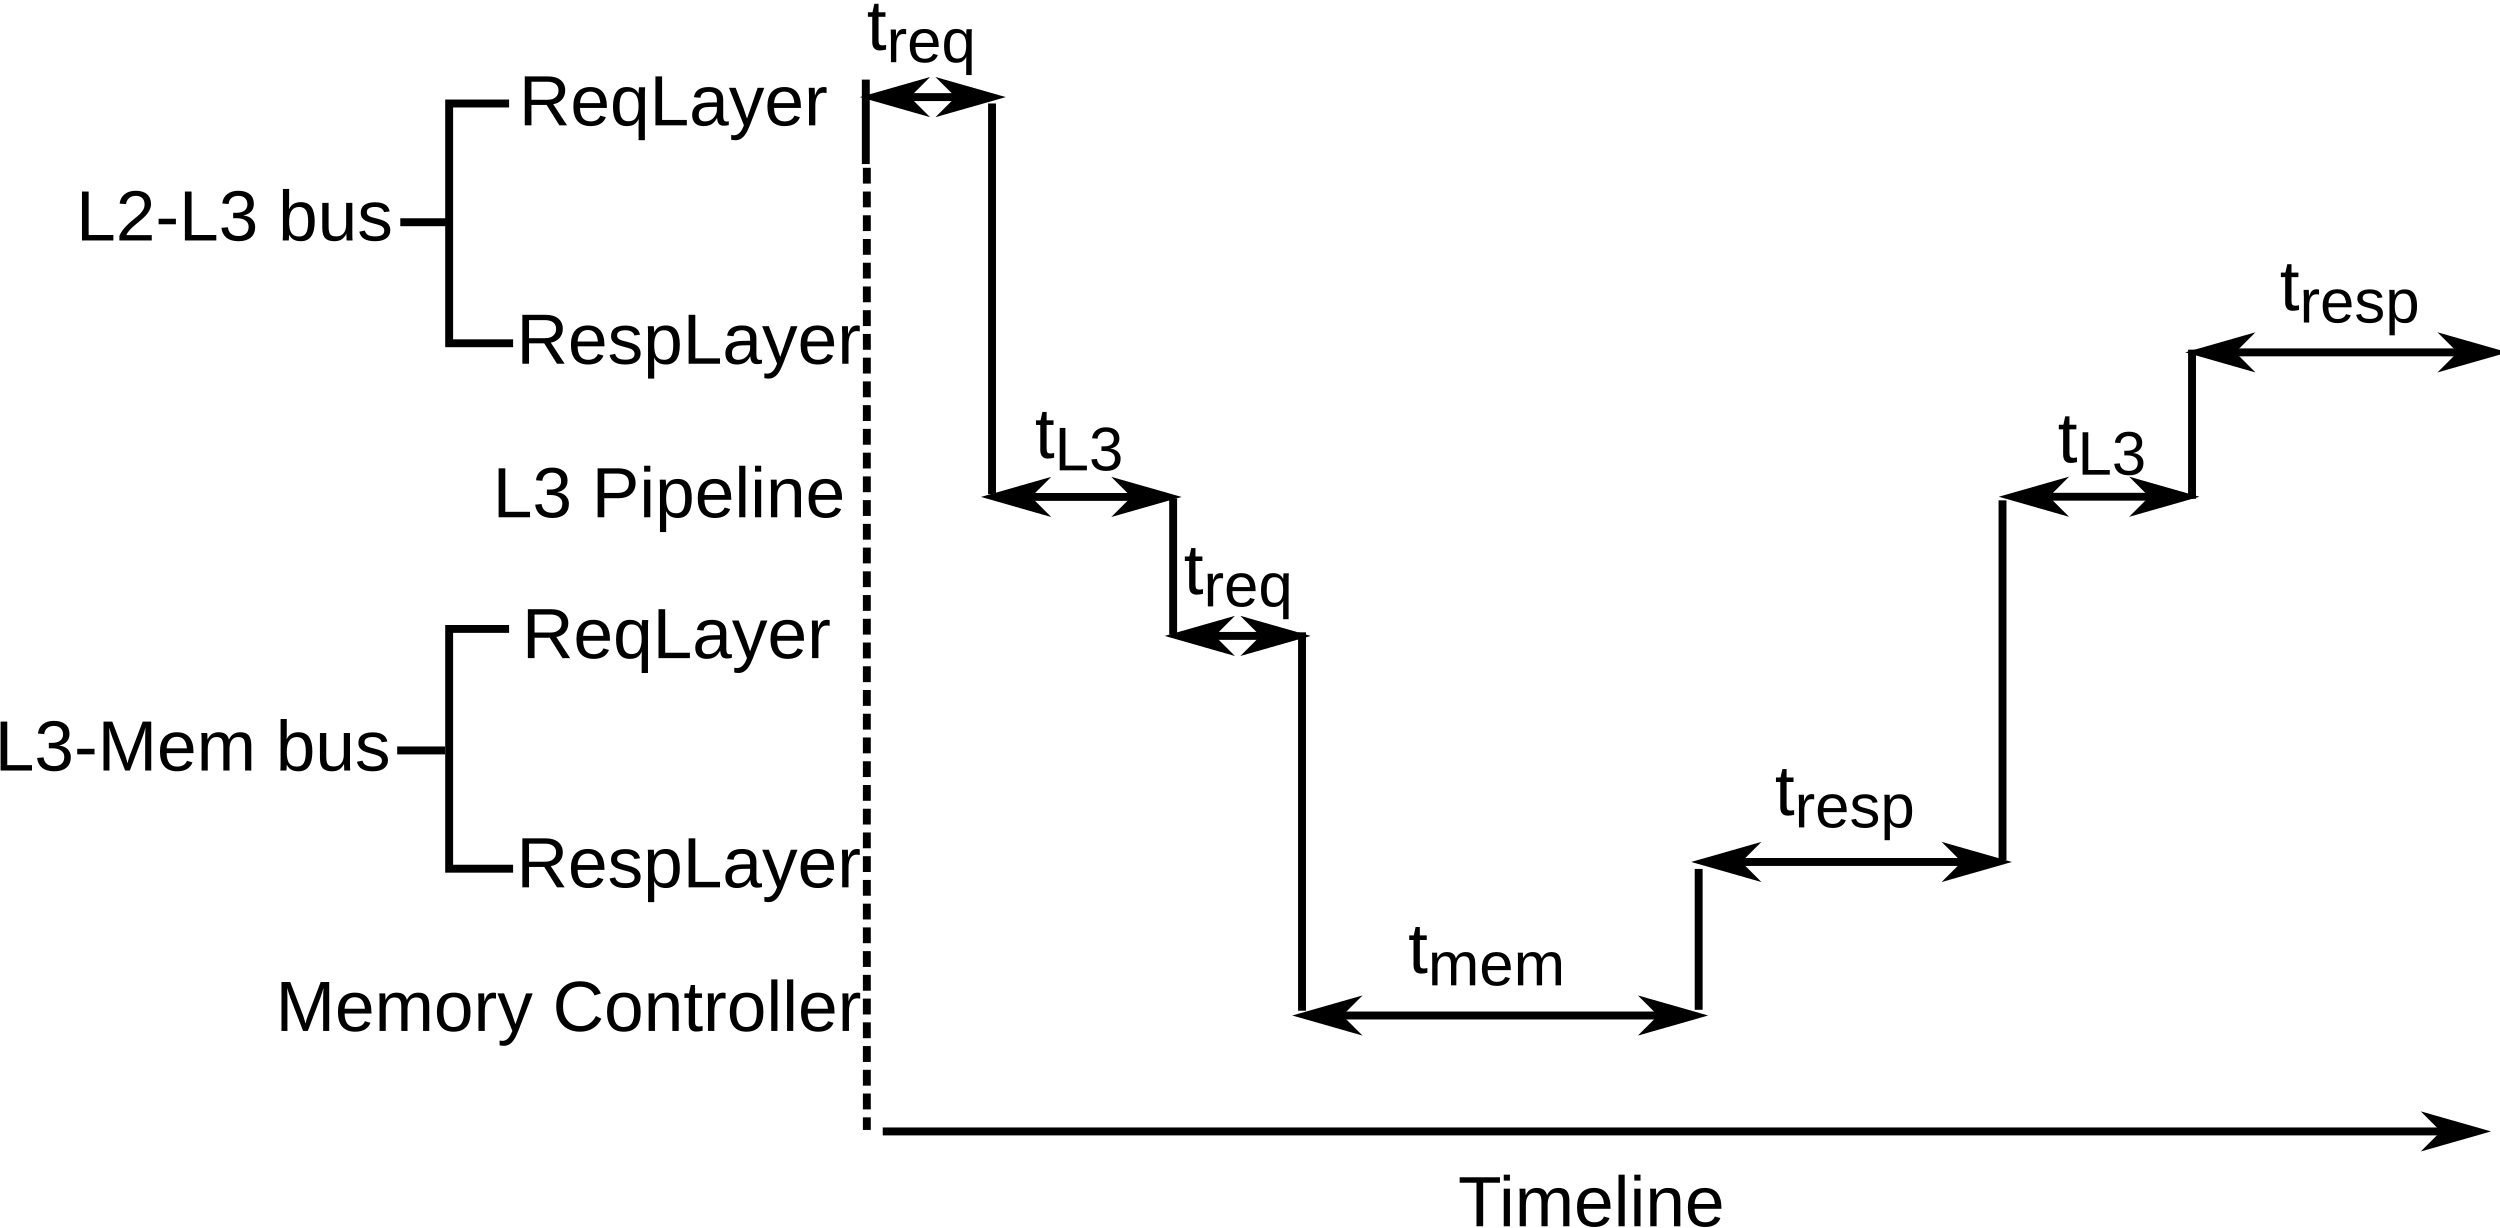
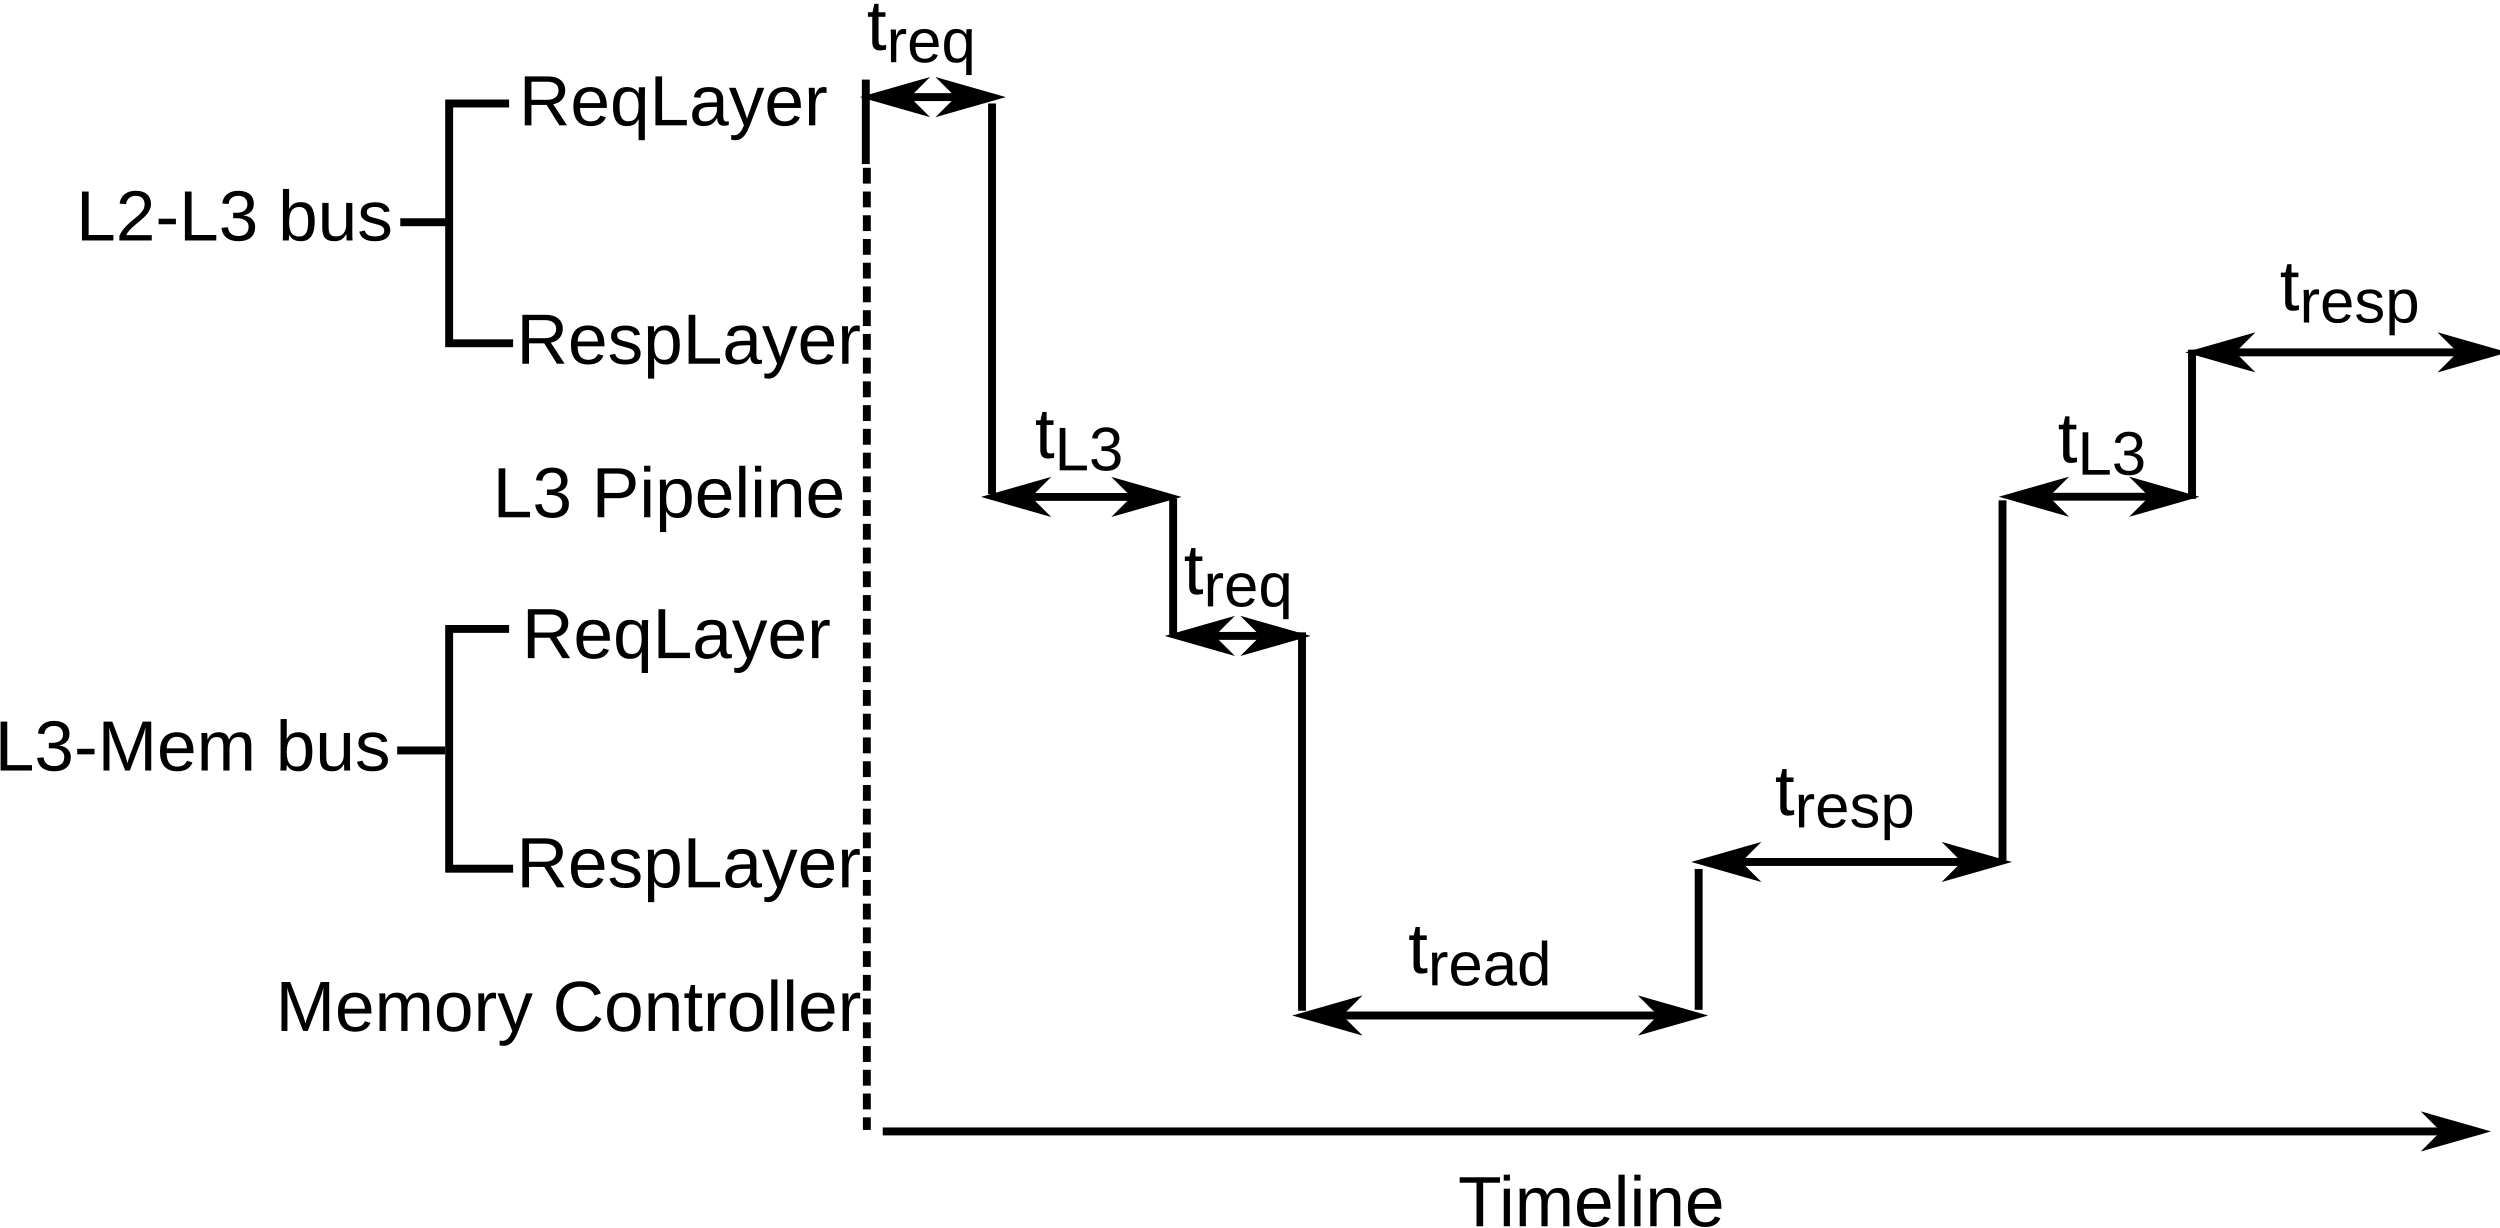
<svg xmlns="http://www.w3.org/2000/svg" width="315.948" height="155.078" id="svg3863" version="1.1">
  <defs id="defs3865">
    <marker orient="auto" refY="0" refX="0" id="Arrow1Mstart" style="overflow:visible">
      <path id="path4554" d="M 0,0 5,-5 -12.5,0 5,5 0,0 z" style="fill-rule:evenodd;stroke:#000000;stroke-width:1pt;marker-start:none" transform="matrix(0.4,0,0,0.4,4,0)" />
    </marker>
    <marker orient="auto" refY="0" refX="0" id="Arrow1Mend" style="overflow:visible">
      <path id="path4557" d="M 0,0 5,-5 -12.5,0 5,5 0,0 z" style="fill-rule:evenodd;stroke:#000000;stroke-width:1pt;marker-start:none" transform="matrix(-0.4,0,0,-0.4,-4,0)" />
    </marker>
    <marker orient="auto" refY="0" refX="0" id="Arrow1Mstart-1" style="overflow:visible">
      <path id="path4554-6" d="M 0,0 5,-5 -12.5,0 5,5 0,0 z" style="fill-rule:evenodd;stroke:#000000;stroke-width:1pt;marker-start:none" transform="matrix(0.4,0,0,0.4,4,0)" />
    </marker>
    <marker orient="auto" refY="0" refX="0" id="Arrow1Mend-8" style="overflow:visible">
      <path id="path4557-7" d="M 0,0 5,-5 -12.5,0 5,5 0,0 z" style="fill-rule:evenodd;stroke:#000000;stroke-width:1pt;marker-start:none" transform="matrix(-0.4,0,0,-0.4,-4,0)" />
    </marker>
  </defs>
  <g id="layer1" transform="translate(-55.22732,157.5231)" style="display:inline">
    <text xml:space="preserve" style="font-size:9px;font-style:normal;font-variant:normal;font-weight:normal;font-stretch:normal;text-align:start;line-height:125%;letter-spacing:0px;word-spacing:0px;writing-mode:lr-tb;text-anchor:start;fill:#000000;fill-opacity:1;stroke:none;font-family:Arial;-inkscape-font-specification:Arial" x="64.851" y="-127.133" id="text3871">
      <tspan id="tspan3873" x="64.851" y="-127.133" style="font-size:9px">L2-L3 bus</tspan>
    </text>
    <text id="text3875" y="-141.681" x="120.813" style="font-size:9px;font-style:normal;font-variant:normal;font-weight:normal;font-stretch:normal;text-align:start;line-height:125%;letter-spacing:0px;word-spacing:0px;writing-mode:lr-tb;text-anchor:start;fill:#000000;fill-opacity:1;stroke:none;font-family:Arial;-inkscape-font-specification:Arial" xml:space="preserve">
      <tspan style="font-size:9px" y="-141.681" x="120.813" id="tspan3877">ReqLayer</tspan>
    </text>
    <text xml:space="preserve" style="font-size:9px;font-style:normal;font-variant:normal;font-weight:normal;font-stretch:normal;text-align:start;line-height:125%;letter-spacing:0px;word-spacing:0px;writing-mode:lr-tb;text-anchor:start;fill:#000000;fill-opacity:1;stroke:none;font-family:Arial;-inkscape-font-specification:Arial" x="120.509" y="-111.55" id="text3879">
      <tspan id="tspan3881" x="120.509" y="-111.55" style="font-size:9px">RespLayer</tspan>
    </text>
    <path style="fill:none;stroke:#000000;stroke-width:1;stroke-linecap:butt;stroke-linejoin:miter;stroke-opacity:1;stroke-miterlimit:4;stroke-dasharray:none" d="m 119.567,-144.446 c 0,0 0,0 -7.576,0 0,30.305 0,30.305 0,30.305 8.081,0 8.081,0 8.081,0" id="path3911" />
    <path style="fill:none;stroke:#000000;stroke-width:1;stroke-linecap:butt;stroke-linejoin:miter;stroke-miterlimit:4;stroke-opacity:1;stroke-dasharray:none;marker-end:url(#Arrow1Mend)" d="m 166.787,-14.535 c 201.283,0 201.283,0 201.283,0" id="path4543" />
    <text xml:space="preserve" x="253.324" y="-102.318" id="text5383" transform="scale(0.7218563,1.385317)" style="font-size:9.005px">
      <tspan id="tspan5385" x="253.324" y="-102.318" />
    </text>
    <path style="fill:none;stroke:#000000;stroke-width:1;stroke-linecap:butt;stroke-linejoin:miter;stroke-opacity:1;stroke-miterlimit:4;stroke-dasharray:none" d="m 164.647,-147.461 c 0,10.675 0,10.675 0,10.675" id="path5403" />
    <path id="path5405" d="m 180.599,-144.447 c 0,49.37 0,49.37 0,49.37" style="fill:none;stroke:#000000;stroke-width:1;stroke-linecap:butt;stroke-linejoin:miter;stroke-miterlimit:4;stroke-opacity:1;stroke-dasharray:none" />
    <path id="path5407" d="m 203.489,-94.542 c 0,17.222 0,17.222 0,17.222" style="fill:none;stroke:#000000;stroke-width:1;stroke-linecap:butt;stroke-linejoin:miter;stroke-miterlimit:4;stroke-opacity:1;stroke-dasharray:none" />
    <text id="text5419" y="305.651" x="284.18" style="font-size:12px;font-style:normal;font-variant:normal;font-weight:normal;font-stretch:normal;text-align:start;line-height:125%;letter-spacing:0px;word-spacing:0px;writing-mode:lr-tb;text-anchor:start;fill:#000000;fill-opacity:1;stroke:none;font-family:Arial;-inkscape-font-specification:Arial" xml:space="preserve">
      <tspan y="305.651" x="284.18" id="tspan3540" />
      <tspan y="320.651" x="284.18" id="tspan3544" />
      <tspan y="335.651" x="284.18" id="tspan3546" />
      <tspan y="350.651" x="284.18" id="tspan3548" />
    </text>
    <path id="path5425" d="m 164.778,-136.319 c 0,121.596 0,121.596 0,121.596" style="fill:none;stroke:#000000;stroke-width:1;stroke-linecap:butt;stroke-linejoin:miter;stroke-miterlimit:4;stroke-opacity:1;stroke-dasharray:2,1;stroke-dashoffset:0" />
    <path id="path5658" d="m 165.854,-145.253 c 14.513,0 14.513,0 14.513,0" style="fill:none;stroke:#000000;stroke-width:1;stroke-linecap:butt;stroke-linejoin:miter;stroke-miterlimit:4;stroke-opacity:1;stroke-dasharray:none;marker-start:url(#Arrow1Mstart);marker-end:url(#Arrow1Mend)" />
    <path style="fill:none;stroke:#000000;stroke-width:1;stroke-linecap:butt;stroke-linejoin:miter;stroke-miterlimit:4;stroke-opacity:1;stroke-dasharray:none;marker-start:url(#Arrow1Mstart);marker-end:url(#Arrow1Mend)" d="m 181.168,-94.721 c 21.415,0 21.415,0 21.415,0" id="path6180" />
    <text id="text6184" y="-92.152" x="117.509" style="font-size:9px;font-style:normal;font-variant:normal;font-weight:normal;font-stretch:normal;text-align:start;line-height:125%;letter-spacing:0px;word-spacing:0px;writing-mode:lr-tb;text-anchor:start;fill:#000000;fill-opacity:1;stroke:none;font-family:Arial;-inkscape-font-specification:Arial" xml:space="preserve">
      <tspan style="font-size:9px" y="-92.152" x="117.509" id="tspan6186">L3 Pipeline</tspan>
    </text>
    <path style="fill:none;stroke:#000000;stroke-width:1;stroke-linecap:butt;stroke-linejoin:miter;stroke-miterlimit:4;stroke-opacity:1;stroke-dasharray:none;marker-start:url(#Arrow1Mstart);marker-end:url(#Arrow1Mend)" d="m 220.51,-29.185 c 48.623,0 48.623,0 48.623,0" id="path6188" />
    <path style="fill:none;stroke:#000000;stroke-width:1;stroke-linecap:butt;stroke-linejoin:miter;stroke-miterlimit:4;stroke-opacity:1;stroke-dasharray:none;marker-start:url(#Arrow1Mstart);marker-end:url(#Arrow1Mend)" d="m 204.382,-77.156 c 14.513,0 14.513,0 14.513,0" id="path3240" />
    <text id="text4379" y="-60.142" x="54.568" style="font-size:9px;font-style:normal;font-variant:normal;font-weight:normal;font-stretch:normal;text-align:start;line-height:125%;letter-spacing:0px;word-spacing:0px;writing-mode:lr-tb;text-anchor:start;fill:#000000;fill-opacity:1;stroke:none;font-family:Arial;-inkscape-font-specification:Arial" xml:space="preserve">
      <tspan style="font-size:9px" y="-60.142" x="54.568" id="tspan4405">L3-Mem bus</tspan>
    </text>
    <text xml:space="preserve" style="font-size:9px;font-style:normal;font-variant:normal;font-weight:normal;font-stretch:normal;text-align:start;line-height:125%;letter-spacing:0px;word-spacing:0px;writing-mode:lr-tb;text-anchor:start;fill:#000000;fill-opacity:1;stroke:none;font-family:Arial;-inkscape-font-specification:Arial" x="121.204" y="-74.347" id="text4383">
      <tspan id="tspan4385" x="121.204" y="-74.347" style="font-size:9px">ReqLayer</tspan>
    </text>
    <text id="text4387" y="-45.387" x="120.509" style="font-size:9px;font-style:normal;font-variant:normal;font-weight:normal;font-stretch:normal;text-align:start;line-height:125%;letter-spacing:0px;word-spacing:0px;writing-mode:lr-tb;text-anchor:start;fill:#000000;fill-opacity:1;stroke:none;font-family:Arial;-inkscape-font-specification:Arial" xml:space="preserve">
      <tspan style="font-size:9px" y="-45.387" x="120.509" id="tspan4389">RespLayer</tspan>
    </text>
    <path id="path4393" d="m 111.485,-62.687 c -6.061,0 -6.061,0 -6.061,0" style="fill:none;stroke:#000000;stroke-width:1px;stroke-linecap:butt;stroke-linejoin:miter;stroke-opacity:1" />
    <text id="text4409" y="-27.23" x="90.065" style="font-size:9px;font-style:normal;font-variant:normal;font-weight:normal;font-stretch:normal;text-align:start;line-height:125%;letter-spacing:0px;word-spacing:0px;writing-mode:lr-tb;text-anchor:start;fill:#000000;fill-opacity:1;stroke:none;font-family:Arial;-inkscape-font-specification:Arial" xml:space="preserve">
      <tspan style="font-size:9px" y="-27.23" x="90.065" id="tspan4411">Memory Controller</tspan>
      <tspan style="font-size:9px" y="-15.98" x="90.065" id="tspan4413" />
    </text>
    <path style="fill:none;stroke:#000000;stroke-width:1;stroke-linecap:butt;stroke-linejoin:miter;stroke-miterlimit:4;stroke-opacity:1;stroke-dasharray:none" d="m 269.903,-47.707 c 0,17.801 0,17.801 0,17.801" id="path4445" />
    <path style="fill:none;stroke:#000000;stroke-width:1;stroke-linecap:butt;stroke-linejoin:miter;stroke-miterlimit:4;stroke-opacity:1;stroke-dasharray:none;marker-start:url(#Arrow1Mstart);marker-end:url(#Arrow1Mend)" d="m 270.924,-48.59 c 36.597,0 36.597,0 36.597,0" id="path6188-6" />
    <path id="path4487" d="m 219.776,-77.609 c 0,47.819 0,47.819 0,47.819" style="fill:none;stroke:#000000;stroke-width:1;stroke-linecap:butt;stroke-linejoin:miter;stroke-miterlimit:4;stroke-opacity:1;stroke-dasharray:none" />
    <path id="path4508" d="m 309.803,-94.746 c 21.415,0 21.415,0 21.415,0" style="fill:none;stroke:#000000;stroke-width:1;stroke-linecap:butt;stroke-linejoin:miter;stroke-miterlimit:4;stroke-opacity:1;stroke-dasharray:none;marker-start:url(#Arrow1Mstart);marker-end:url(#Arrow1Mend)" />
    <path style="fill:none;stroke:#000000;stroke-width:1;stroke-linecap:butt;stroke-linejoin:miter;stroke-miterlimit:4;stroke-opacity:1;stroke-dasharray:none" d="m 308.304,-94.295 c 0,45.455 0,45.455 0,45.455" id="path4510" />
    <path id="path4546" d="m 333.358,-112.991 c 36.828,0 36.828,0 36.828,0" style="fill:none;stroke:#000000;stroke-width:1;stroke-linecap:butt;stroke-linejoin:miter;stroke-miterlimit:4;stroke-opacity:1;stroke-dasharray:none;marker-start:url(#Arrow1Mstart);marker-end:url(#Arrow1Mend)" />
    <path id="path5072" d="m 332.254,-113.334 c 0,18.847 0,18.847 0,18.847" style="fill:none;stroke:#000000;stroke-width:1;stroke-linecap:butt;stroke-linejoin:miter;stroke-miterlimit:4;stroke-opacity:1;stroke-dasharray:none" />
    <text xml:space="preserve" style="font-size:9px;font-style:normal;font-variant:normal;font-weight:normal;font-stretch:normal;text-align:start;line-height:125%;letter-spacing:0px;word-spacing:0px;writing-mode:lr-tb;text-anchor:start;fill:#000000;fill-opacity:1;stroke:none;font-family:Droid Serif;-inkscape-font-specification:Droid Serif" x="164.775" y="-151.226" id="text22435">
      <tspan id="tspan22437" x="164.775" y="-151.226" style="font-size:9px;font-style:normal;font-variant:normal;font-weight:normal;font-stretch:normal;font-family:Arial;-inkscape-font-specification:Arial">t<tspan style="font-size:7.8px;baseline-shift:sub" id="tspan22441">req</tspan>
      </tspan>
    </text>
    <text id="text22443" y="-99.648" x="186.011" style="font-size:9px;font-style:normal;font-variant:normal;font-weight:normal;font-stretch:normal;text-align:start;line-height:125%;letter-spacing:0px;word-spacing:0px;writing-mode:lr-tb;text-anchor:start;fill:#000000;fill-opacity:1;stroke:none;font-family:Droid Serif;-inkscape-font-specification:Droid Serif" xml:space="preserve">
      <tspan style="font-size:9px;font-style:normal;font-variant:normal;font-weight:normal;font-stretch:normal;font-family:Arial;-inkscape-font-specification:Arial" y="-99.648" x="186.011" id="tspan22445">t<tspan id="tspan22447" style="font-size:7.8px;baseline-shift:sub">L3</tspan>
      </tspan>
    </text>
    <text id="text22455" y="-34.558" x="233.181" style="font-size:9px;font-style:normal;font-variant:normal;font-weight:normal;font-stretch:normal;text-align:start;line-height:125%;letter-spacing:0px;word-spacing:0px;writing-mode:lr-tb;text-anchor:start;fill:#000000;fill-opacity:1;stroke:none;font-family:Droid Serif;-inkscape-font-specification:Droid Serif" xml:space="preserve">
-       <tspan style="font-size:9px;font-style:normal;font-variant:normal;font-weight:normal;font-stretch:normal;font-family:Arial;-inkscape-font-specification:Arial" y="-34.558" x="233.181" id="tspan22457">t<tspan id="tspan22459" style="font-size:7.8px;baseline-shift:sub">mem</tspan>
+       <tspan style="font-size:9px;font-style:normal;font-variant:normal;font-weight:normal;font-stretch:normal;font-family:Arial;-inkscape-font-specification:Arial" y="-34.558" x="233.181" id="tspan22457">t<tspan id="tspan22459" style="font-size:7.8px;baseline-shift:sub">read</tspan>
      </tspan>
    </text>
    <text xml:space="preserve" style="font-size:9px;font-style:normal;font-variant:normal;font-weight:normal;font-stretch:normal;text-align:start;line-height:125%;letter-spacing:0px;word-spacing:0px;writing-mode:lr-tb;text-anchor:start;fill:#000000;fill-opacity:1;stroke:none;font-family:Droid Serif;-inkscape-font-specification:Droid Serif" x="343.338" y="-118.324" id="text22473">
      <tspan id="tspan22475" x="343.338" y="-118.324" style="font-size:9px;font-style:normal;font-variant:normal;font-weight:normal;font-stretch:normal;font-family:Arial;-inkscape-font-specification:Arial">t<tspan style="font-size:7.8px;baseline-shift:sub" id="tspan22477">resp</tspan>
      </tspan>
    </text>
    <text xml:space="preserve" style="font-size:9px;font-style:normal;font-variant:normal;font-weight:normal;font-stretch:normal;text-align:start;line-height:125%;letter-spacing:0px;word-spacing:0px;writing-mode:lr-tb;text-anchor:start;fill:#000000;fill-opacity:1;stroke:none;font-family:Droid Serif;-inkscape-font-specification:Droid Serif" x="239.498" y="-2.551" id="text23011">
      <tspan id="tspan23013" x="239.498" y="-2.551" style="font-size:9px;font-style:normal;font-variant:normal;font-weight:normal;font-stretch:normal;font-family:Arial;-inkscape-font-specification:Arial">Timeline</tspan>
    </text>
    <path style="fill:none;stroke:#000000;stroke-width:1px;stroke-linecap:butt;stroke-linejoin:miter;stroke-opacity:1" d="m 111.876,-129.437 c -6.061,0 -6.061,0 -6.061,0" id="path3058" />
    <path id="path3060" d="m 119.567,-78.04 c 0,0 0,0 -7.576,0 0,30.305 0,30.305 0,30.305 8.081,0 8.081,0 8.081,0" style="fill:none;stroke:#000000;stroke-width:1;stroke-linecap:butt;stroke-linejoin:miter;stroke-opacity:1;stroke-miterlimit:4;stroke-dasharray:none" />
    <text xml:space="preserve" style="font-size:9px;font-style:normal;font-variant:normal;font-weight:normal;font-stretch:normal;text-align:start;line-height:125%;letter-spacing:0px;word-spacing:0px;writing-mode:lr-tb;text-anchor:start;fill:#000000;fill-opacity:1;stroke:none;font-family:Droid Serif;-inkscape-font-specification:Droid Serif" x="315.279" y="-99.095" id="text3057">
      <tspan id="tspan3059" x="315.279" y="-99.095" style="font-size:9px;font-style:normal;font-variant:normal;font-weight:normal;font-stretch:normal;font-family:Arial;-inkscape-font-specification:Arial">t<tspan style="font-size:7.8px;baseline-shift:sub" id="tspan3061">L3</tspan>
      </tspan>
    </text>
    <text id="text3063" y="-54.519" x="279.532" style="font-size:9px;font-style:normal;font-variant:normal;font-weight:normal;font-stretch:normal;text-align:start;line-height:125%;letter-spacing:0px;word-spacing:0px;writing-mode:lr-tb;text-anchor:start;fill:#000000;fill-opacity:1;stroke:none;font-family:Droid Serif;-inkscape-font-specification:Droid Serif" xml:space="preserve">
      <tspan style="font-size:9px;font-style:normal;font-variant:normal;font-weight:normal;font-stretch:normal;font-family:Arial;-inkscape-font-specification:Arial" y="-54.519" x="279.532" id="tspan3065">t<tspan id="tspan3067" style="font-size:7.8px;baseline-shift:sub">resp</tspan>
      </tspan>
    </text>
    <text id="text3069" y="-82.449" x="204.826" style="font-size:9px;font-style:normal;font-variant:normal;font-weight:normal;font-stretch:normal;text-align:start;line-height:125%;letter-spacing:0px;word-spacing:0px;writing-mode:lr-tb;text-anchor:start;fill:#000000;fill-opacity:1;stroke:none;font-family:Droid Serif;-inkscape-font-specification:Droid Serif" xml:space="preserve">
      <tspan style="font-size:9px;font-style:normal;font-variant:normal;font-weight:normal;font-stretch:normal;font-family:Arial;-inkscape-font-specification:Arial" y="-82.449" x="204.826" id="tspan3071">t<tspan id="tspan3073" style="font-size:7.8px;baseline-shift:sub">req</tspan>
      </tspan>
    </text>
  </g>
</svg>
